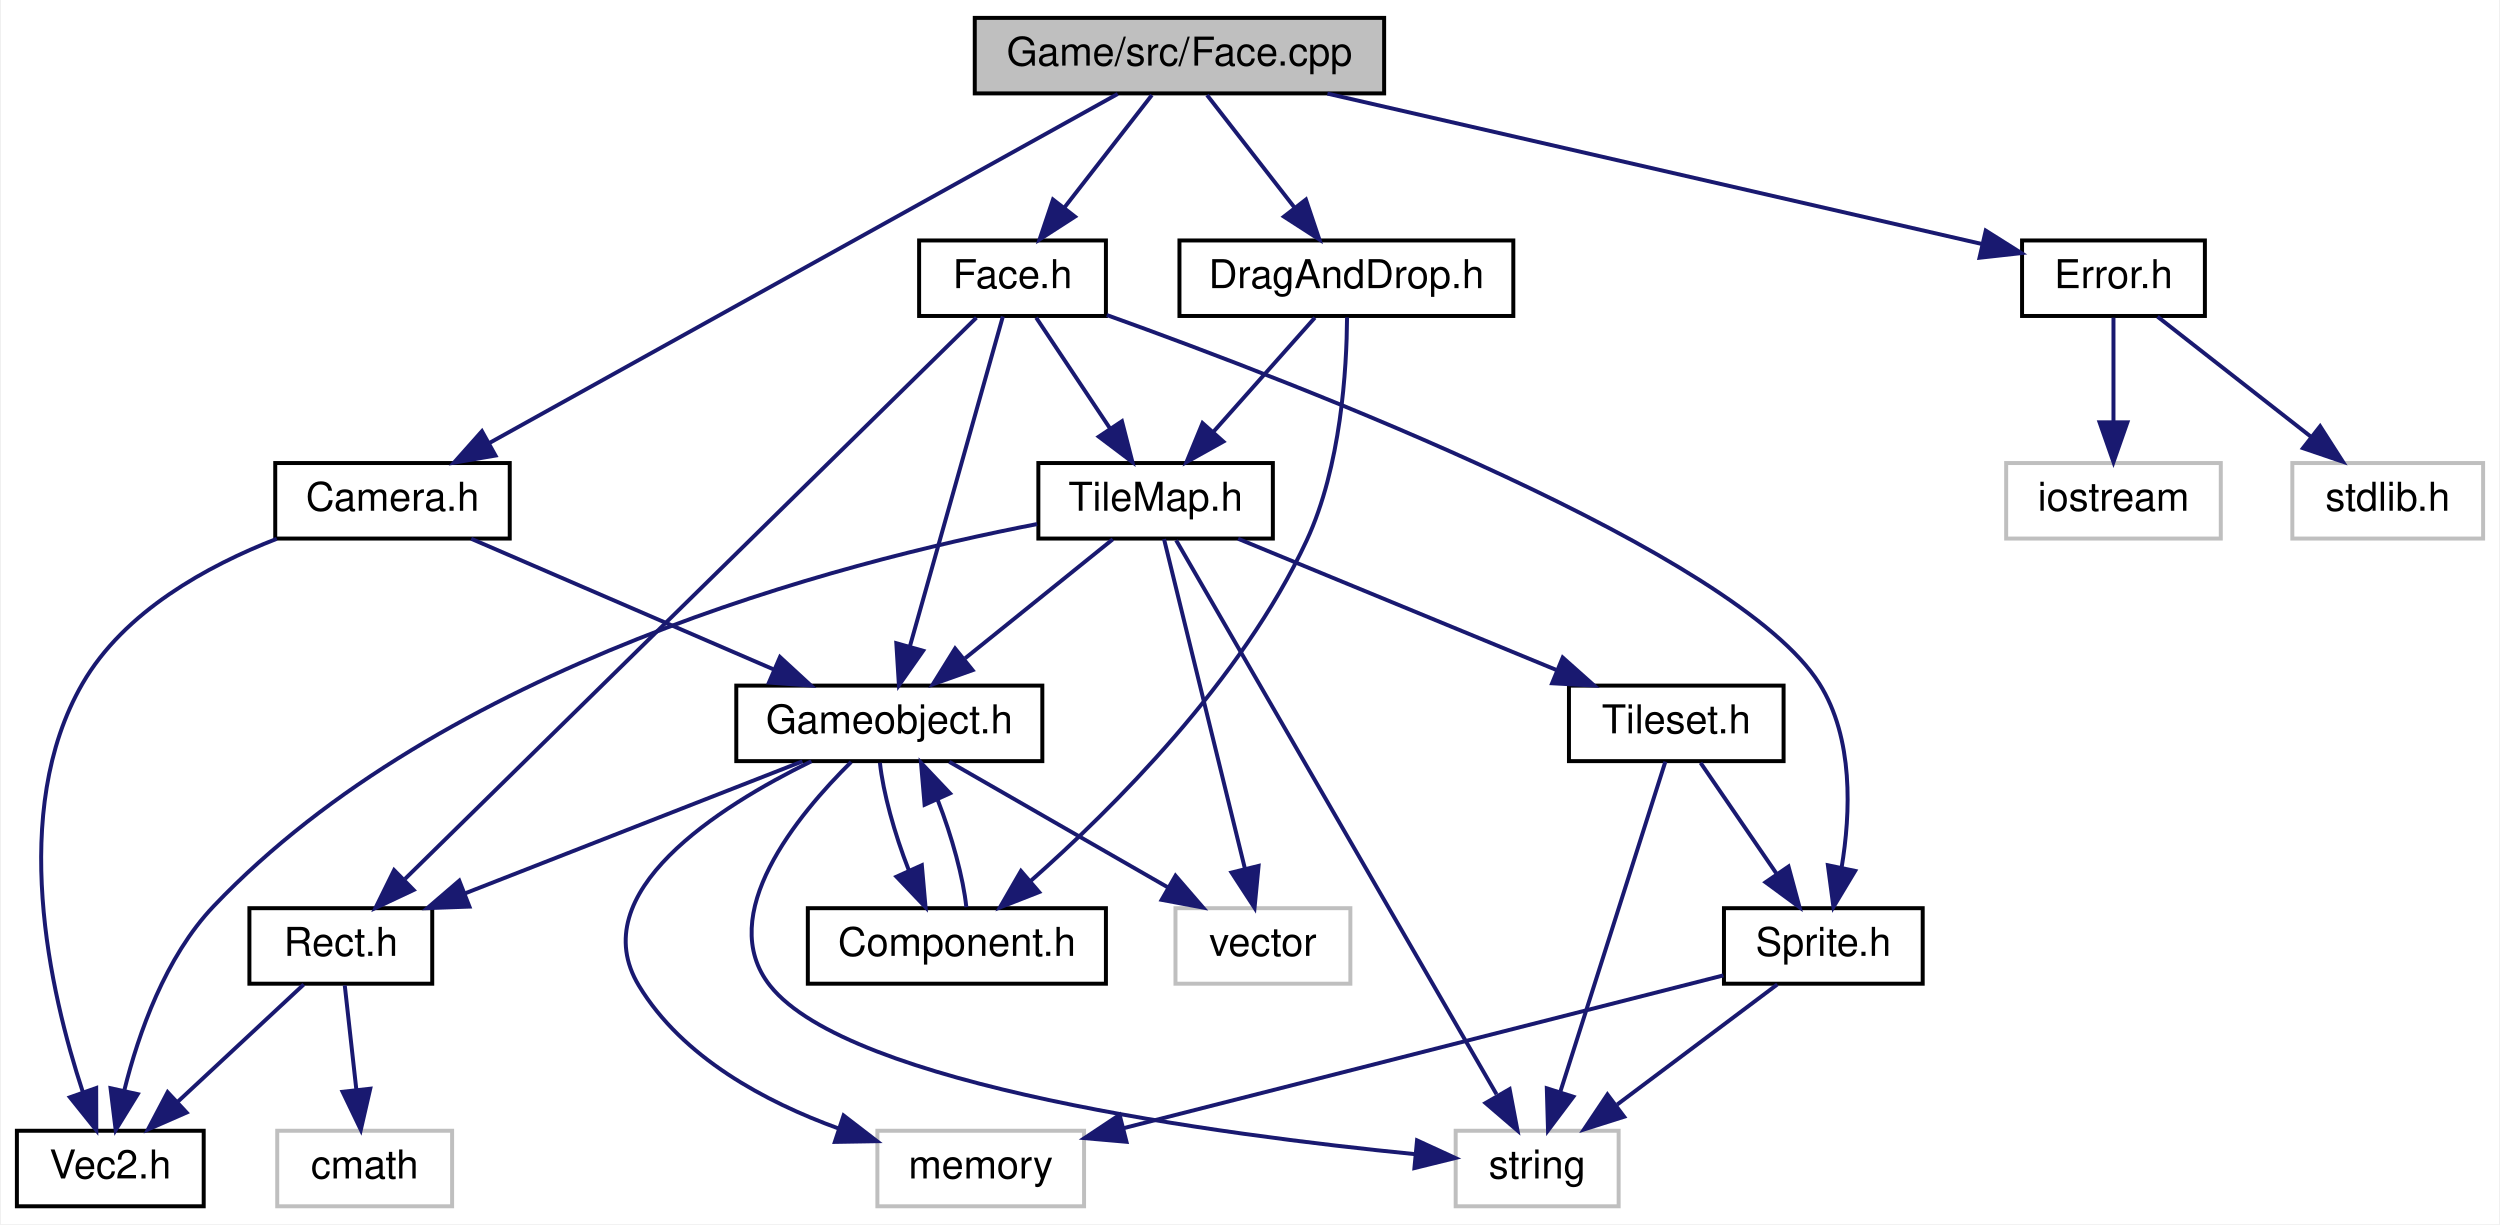
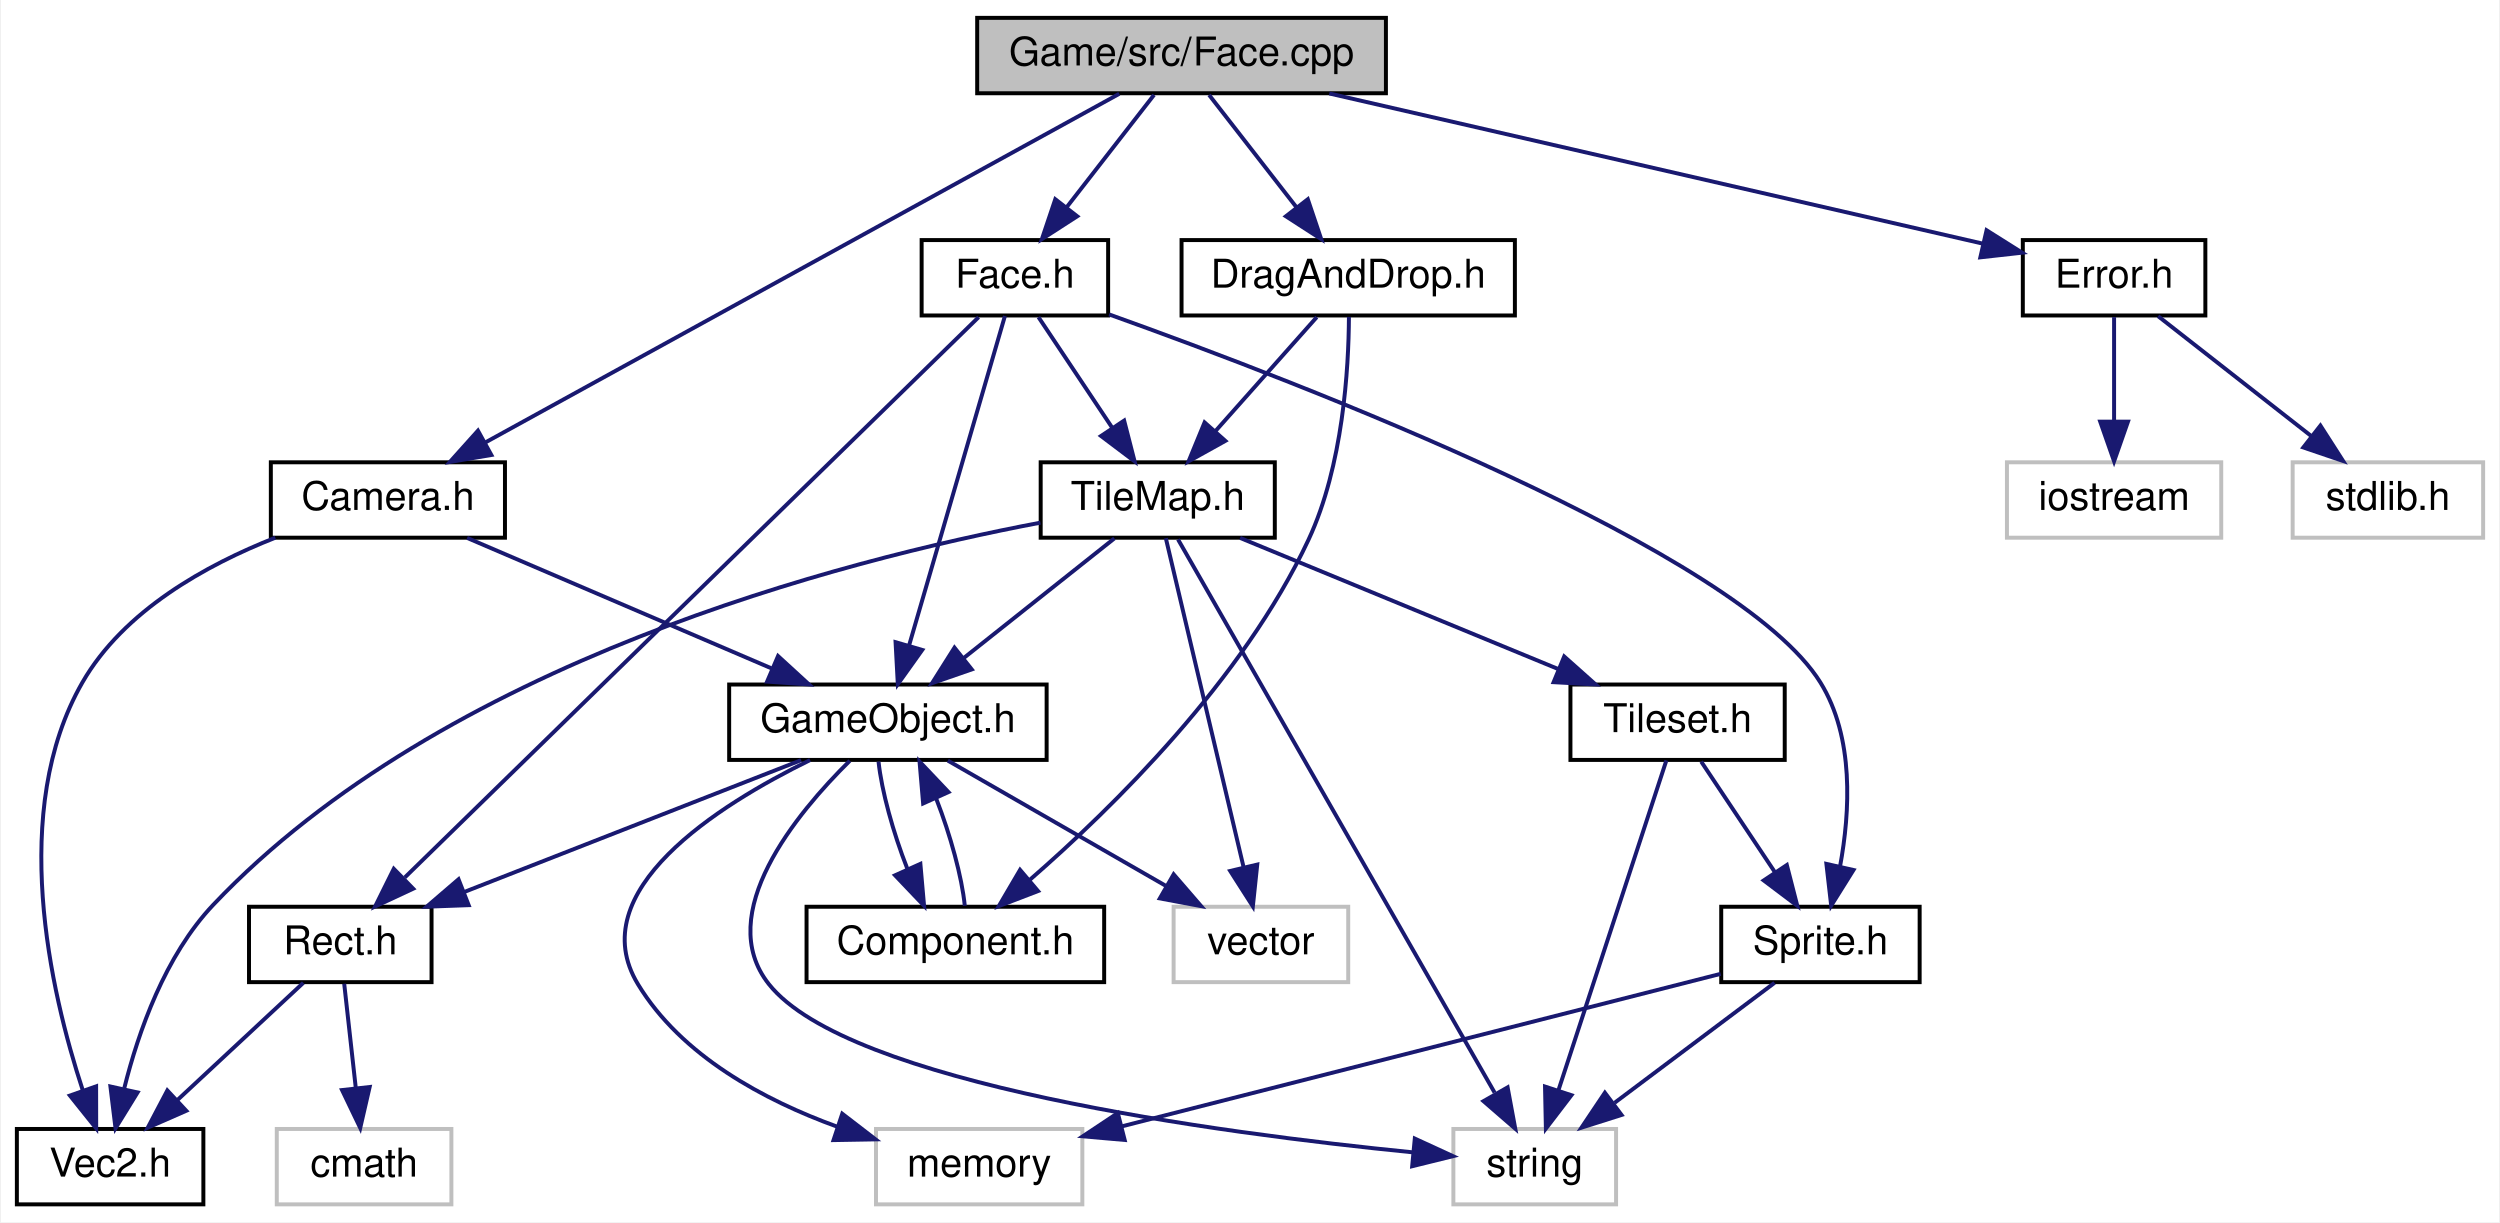
- <svg xmlns="http://www.w3.org/2000/svg" xmlns:xlink="http://www.w3.org/1999/xlink" width="629pt" height="308pt" viewBox="0.00 0.00 628.50 308.00">
+ <svg xmlns="http://www.w3.org/2000/svg" xmlns:xlink="http://www.w3.org/1999/xlink" width="630pt" height="308pt" viewBox="0.00 0.00 629.50 308.00">
  <g id="graph0" class="graph" transform="scale(1 1) rotate(0) translate(4 304)">
-     <polygon fill="white" stroke="none" points="-4,4 -4,-304 624.5,-304 624.5,4 -4,4" />
+     <polygon fill="white" stroke="none" points="-4,4 -4,-304 625.5,-304 625.5,4 -4,4" />
    <g id="node1" class="node">
-       <polygon fill="#bfbfbf" stroke="black" points="241,-280.5 241,-299.5 344,-299.5 344,-280.5 241,-280.5" />
-       <text text-anchor="middle" x="292.5" y="-287.5" font-family="Helvetica,sans-Serif" font-size="10.00">Game/src/Face.cpp</text>
+       <polygon fill="#bfbfbf" stroke="black" points="242,-280.5 242,-299.5 345,-299.5 345,-280.5 242,-280.5" />
+       <text text-anchor="middle" x="293.5" y="-287.5" font-family="Helvetica,sans-Serif" font-size="10.00">Game/src/Face.cpp</text>
    </g>
    <g id="node2" class="node">
      <g id="a_node2">
        <a xlink:href="Face_8h.html" target="_top" xlink:title="Face.h">
-           <polygon fill="white" stroke="black" points="227,-224.5 227,-243.5 274,-243.5 274,-224.5 227,-224.5" />
-           <text text-anchor="middle" x="250.5" y="-231.5" font-family="Helvetica,sans-Serif" font-size="10.00">Face.h</text>
+           <polygon fill="white" stroke="black" points="228,-224.5 228,-243.5 275,-243.5 275,-224.5 228,-224.5" />
+           <text text-anchor="middle" x="251.5" y="-231.5" font-family="Helvetica,sans-Serif" font-size="10.00">Face.h</text>
        </a>
      </g>
    </g>
    <g id="edge1" class="edge">
-       <path fill="none" stroke="midnightblue" d="M285.565,-280.083C279.571,-272.377 270.748,-261.033 263.452,-251.653" />
-       <polygon fill="midnightblue" stroke="midnightblue" points="266.209,-249.496 257.306,-243.751 260.683,-253.793 266.209,-249.496" />
+       <path fill="none" stroke="midnightblue" d="M286.565,-280.083C280.571,-272.377 271.748,-261.033 264.452,-251.653" />
+       <polygon fill="midnightblue" stroke="midnightblue" points="267.209,-249.496 258.306,-243.751 261.683,-253.793 267.209,-249.496" />
    </g>
    <g id="node14" class="node">
      <g id="a_node14">
        <a xlink:href="DragAndDrop_8h.html" target="_top" xlink:title="DragAndDrop.h">
-           <polygon fill="white" stroke="black" points="292.5,-224.5 292.5,-243.5 376.5,-243.5 376.5,-224.5 292.5,-224.5" />
-           <text text-anchor="middle" x="334.5" y="-231.5" font-family="Helvetica,sans-Serif" font-size="10.00">DragAndDrop.h</text>
+           <polygon fill="white" stroke="black" points="293.5,-224.5 293.5,-243.5 377.5,-243.5 377.5,-224.5 293.5,-224.5" />
+           <text text-anchor="middle" x="335.5" y="-231.5" font-family="Helvetica,sans-Serif" font-size="10.00">DragAndDrop.h</text>
        </a>
      </g>
    </g>
    <g id="edge23" class="edge">
-       <path fill="none" stroke="midnightblue" d="M299.435,-280.083C305.429,-272.377 314.252,-261.033 321.548,-251.653" />
-       <polygon fill="midnightblue" stroke="midnightblue" points="324.317,-253.793 327.694,-243.751 318.791,-249.496 324.317,-253.793" />
+       <path fill="none" stroke="midnightblue" d="M300.435,-280.083C306.429,-272.377 315.252,-261.033 322.548,-251.653" />
+       <polygon fill="midnightblue" stroke="midnightblue" points="325.317,-253.793 328.694,-243.751 319.791,-249.496 325.317,-253.793" />
    </g>
    <g id="node15" class="node">
      <g id="a_node15">
        <a xlink:href="Camera_8h.html" target="_top" xlink:title="Camera.h">
-           <polygon fill="white" stroke="black" points="65,-168.5 65,-187.5 124,-187.5 124,-168.5 65,-168.5" />
-           <text text-anchor="middle" x="94.5" y="-175.5" font-family="Helvetica,sans-Serif" font-size="10.00">Camera.h</text>
+           <polygon fill="white" stroke="black" points="64,-168.5 64,-187.5 123,-187.5 123,-168.5 64,-168.5" />
+           <text text-anchor="middle" x="93.5" y="-175.5" font-family="Helvetica,sans-Serif" font-size="10.00">Camera.h</text>
        </a>
      </g>
    </g>
    <g id="edge26" class="edge">
-       <path fill="none" stroke="midnightblue" d="M276.963,-280.368C242.625,-261.292 160.06,-215.422 118.81,-192.505" />
-       <polygon fill="midnightblue" stroke="midnightblue" points="120.406,-189.388 109.965,-187.591 117.006,-195.507 120.406,-189.388" />
+       <path fill="none" stroke="midnightblue" d="M277.806,-280.368C243.121,-261.292 159.722,-215.422 118.055,-192.505" />
+       <polygon fill="midnightblue" stroke="midnightblue" points="119.57,-189.344 109.121,-187.591 116.196,-195.477 119.57,-189.344" />
    </g>
    <g id="node16" class="node">
      <g id="a_node16">
        <a xlink:href="Error_8h.html" target="_top" xlink:title="Error.h">
-           <polygon fill="white" stroke="black" points="504.5,-224.5 504.5,-243.5 550.5,-243.5 550.5,-224.5 504.5,-224.5" />
-           <text text-anchor="middle" x="527.5" y="-231.5" font-family="Helvetica,sans-Serif" font-size="10.00">Error.h</text>
+           <polygon fill="white" stroke="black" points="505.5,-224.5 505.5,-243.5 551.5,-243.5 551.5,-224.5 505.5,-224.5" />
+           <text text-anchor="middle" x="528.5" y="-231.5" font-family="Helvetica,sans-Serif" font-size="10.00">Error.h</text>
        </a>
      </g>
    </g>
    <g id="edge29" class="edge">
-       <path fill="none" stroke="midnightblue" d="M329.736,-280.444C375.147,-270.009 451.194,-252.534 494.561,-242.569" />
-       <polygon fill="midnightblue" stroke="midnightblue" points="495.366,-245.975 504.328,-240.325 493.799,-239.153 495.366,-245.975" />
+       <path fill="none" stroke="midnightblue" d="M330.736,-280.444C376.147,-270.009 452.194,-252.534 495.561,-242.569" />
+       <polygon fill="midnightblue" stroke="midnightblue" points="496.366,-245.975 505.328,-240.325 494.799,-239.153 496.366,-245.975" />
    </g>
    <g id="node3" class="node">
      <g id="a_node3">
-         <a xlink:href="Gameobject_8h.html" target="_top" xlink:title="Gameobject.h">
-           <polygon fill="white" stroke="black" points="181,-112.5 181,-131.5 258,-131.5 258,-112.5 181,-112.5" />
-           <text text-anchor="middle" x="219.5" y="-119.5" font-family="Helvetica,sans-Serif" font-size="10.00">Gameobject.h</text>
+         <a xlink:href="GameObject_8h.html" target="_top" xlink:title="GameObject.h">
+           <polygon fill="white" stroke="black" points="179.5,-112.5 179.5,-131.5 259.5,-131.5 259.5,-112.5 179.5,-112.5" />
+           <text text-anchor="middle" x="219.5" y="-119.5" font-family="Helvetica,sans-Serif" font-size="10.00">GameObject.h</text>
        </a>
      </g>
    </g>
    <g id="edge2" class="edge">
-       <path fill="none" stroke="midnightblue" d="M248.067,-224.368C243.042,-206.537 231.42,-165.295 224.649,-141.272" />
-       <polygon fill="midnightblue" stroke="midnightblue" points="228.003,-140.267 221.921,-131.591 221.265,-142.166 228.003,-140.267" />
+       <path fill="none" stroke="midnightblue" d="M248.989,-224.368C243.802,-206.537 231.804,-165.295 224.815,-141.272" />
+       <polygon fill="midnightblue" stroke="midnightblue" points="228.153,-140.216 221.999,-131.591 221.432,-142.171 228.153,-140.216" />
    </g>
    <g id="node6" class="node">
      <g id="a_node6">
        <a xlink:href="Rect_8h.html" target="_top" xlink:title="Rect.h">
          <polygon fill="white" stroke="black" points="58.5,-56.5 58.5,-75.5 104.5,-75.5 104.5,-56.5 58.5,-56.5" />
          <text text-anchor="middle" x="81.5" y="-63.5" font-family="Helvetica,sans-Serif" font-size="10.00">Rect.h</text>
        </a>
      </g>
    </g>
    <g id="edge14" class="edge">
-       <path fill="none" stroke="midnightblue" d="M241.414,-224.075C214.121,-197.267 132.597,-117.19 97.672,-82.885" />
-       <polygon fill="midnightblue" stroke="midnightblue" points="99.81,-80.079 90.223,-75.568 94.904,-85.073 99.81,-80.079" />
+       <path fill="none" stroke="midnightblue" d="M242.36,-224.075C214.906,-197.267 132.9,-117.19 97.768,-82.885" />
+       <polygon fill="midnightblue" stroke="midnightblue" points="99.875,-80.05 90.275,-75.568 94.984,-85.059 99.875,-80.05" />
    </g>
    <g id="node11" class="node">
      <g id="a_node11">
        <a xlink:href="Sprite_8h.html" target="_top" xlink:title="Sprite.h">
          <polygon fill="white" stroke="black" points="429.5,-56.5 429.5,-75.5 479.5,-75.5 479.5,-56.5 429.5,-56.5" />
          <text text-anchor="middle" x="454.5" y="-63.5" font-family="Helvetica,sans-Serif" font-size="10.00">Sprite.h</text>
        </a>
      </g>
    </g>
    <g id="edge11" class="edge">
-       <path fill="none" stroke="midnightblue" d="M274.21,-224.74C323.206,-207.145 432.778,-164.888 453.5,-132 462.14,-118.287 461.401,-99.504 459.087,-85.655" />
-       <polygon fill="midnightblue" stroke="midnightblue" points="462.5,-84.878 457.043,-75.797 455.646,-86.3 462.5,-84.878" />
+       <path fill="none" stroke="midnightblue" d="M275.25,-224.765C324.322,-207.217 434.031,-165.046 454.5,-132 463.034,-118.223 461.993,-99.448 459.434,-85.618" />
+       <polygon fill="midnightblue" stroke="midnightblue" points="462.829,-84.76 457.211,-75.777 456.001,-86.302 462.829,-84.76" />
    </g>
    <g id="node12" class="node">
      <g id="a_node12">
        <a xlink:href="TileMap_8h.html" target="_top" xlink:title="TileMap.h">
-           <polygon fill="white" stroke="black" points="257,-168.5 257,-187.5 316,-187.5 316,-168.5 257,-168.5" />
-           <text text-anchor="middle" x="286.5" y="-175.5" font-family="Helvetica,sans-Serif" font-size="10.00">TileMap.h</text>
+           <polygon fill="white" stroke="black" points="258,-168.5 258,-187.5 317,-187.5 317,-168.5 258,-168.5" />
+           <text text-anchor="middle" x="287.5" y="-175.5" font-family="Helvetica,sans-Serif" font-size="10.00">TileMap.h</text>
        </a>
      </g>
    </g>
    <g id="edge15" class="edge">
-       <path fill="none" stroke="midnightblue" d="M256.445,-224.083C261.477,-216.534 268.837,-205.495 275.013,-196.23" />
-       <polygon fill="midnightblue" stroke="midnightblue" points="278.031,-198.013 280.666,-187.751 272.207,-194.13 278.031,-198.013" />
+       <path fill="none" stroke="midnightblue" d="M257.445,-224.083C262.477,-216.534 269.837,-205.495 276.013,-196.23" />
+       <polygon fill="midnightblue" stroke="midnightblue" points="279.031,-198.013 281.666,-187.751 273.207,-194.13 279.031,-198.013" />
    </g>
    <g id="node4" class="node">
      <polygon fill="white" stroke="#bfbfbf" points="291.5,-56.5 291.5,-75.5 335.5,-75.5 335.5,-56.5 291.5,-56.5" />
      <text text-anchor="middle" x="313.5" y="-63.5" font-family="Helvetica,sans-Serif" font-size="10.00">vector</text>
    </g>
    <g id="edge3" class="edge">
      <path fill="none" stroke="midnightblue" d="M234.603,-112.324C249.403,-103.822 272.194,-90.729 289.482,-80.797" />
      <polygon fill="midnightblue" stroke="midnightblue" points="291.507,-83.671 298.435,-75.654 288.02,-77.601 291.507,-83.671" />
    </g>
    <g id="node5" class="node">
      <polygon fill="white" stroke="#bfbfbf" points="216.5,-0.5 216.5,-19.5 268.5,-19.5 268.5,-0.5 216.5,-0.5" />
      <text text-anchor="middle" x="242.5" y="-7.5" font-family="Helvetica,sans-Serif" font-size="10.00">memory</text>
    </g>
    <g id="edge4" class="edge">
      <path fill="none" stroke="midnightblue" d="M199.891,-112.465C176.533,-101.014 142.339,-79.392 156.5,-56 167.448,-37.916 188.319,-26.749 206.758,-20.063" />
      <polygon fill="midnightblue" stroke="midnightblue" points="207.996,-23.34 216.392,-16.878 205.799,-16.694 207.996,-23.34" />
    </g>
    <g id="edge5" class="edge">
      <path fill="none" stroke="midnightblue" d="M197.633,-112.444C174.721,-103.478 138.525,-89.314 112.634,-79.183" />
      <polygon fill="midnightblue" stroke="midnightblue" points="113.852,-75.901 103.264,-75.516 111.301,-82.42 113.852,-75.901" />
    </g>
    <g id="node9" class="node">
      <polygon fill="white" stroke="#bfbfbf" points="362,-0.5 362,-19.5 403,-19.5 403,-0.5 362,-0.5" />
      <text text-anchor="middle" x="382.5" y="-7.5" font-family="Helvetica,sans-Serif" font-size="10.00">string</text>
    </g>
    <g id="edge8" class="edge">
      <path fill="none" stroke="midnightblue" d="M209.904,-112.288C196.533,-99.096 175.438,-73.718 189.5,-56 209.427,-30.893 302.589,-18.495 351.823,-13.606" />
      <polygon fill="midnightblue" stroke="midnightblue" points="352.28,-17.078 361.905,-12.649 351.619,-10.11 352.28,-17.078" />
    </g>
    <g id="node10" class="node">
      <g id="a_node10">
        <a xlink:href="Component_8h.html" target="_top" xlink:title="Component.h">
          <polygon fill="white" stroke="black" points="199,-56.5 199,-75.5 274,-75.5 274,-56.5 199,-56.5" />
          <text text-anchor="middle" x="236.5" y="-63.5" font-family="Helvetica,sans-Serif" font-size="10.00">Component.h</text>
        </a>
      </g>
    </g>
    <g id="edge9" class="edge">
      <path fill="none" stroke="midnightblue" d="M217.141,-112.083C217.9,-104.77 220.818,-94.181 224.388,-85.103" />
      <polygon fill="midnightblue" stroke="midnightblue" points="227.685,-86.305 228.614,-75.751 221.306,-83.422 227.685,-86.305" />
    </g>
    <g id="node7" class="node">
      <g id="a_node7">
        <a xlink:href="Vec2_8h.html" target="_top" xlink:title="Vec2.h">
          <polygon fill="white" stroke="black" points="0,-0.5 0,-19.5 47,-19.5 47,-0.5 0,-0.5" />
          <text text-anchor="middle" x="23.5" y="-7.5" font-family="Helvetica,sans-Serif" font-size="10.00">Vec2.h</text>
        </a>
      </g>
    </g>
    <g id="edge6" class="edge">
      <path fill="none" stroke="midnightblue" d="M72.181,-56.324C63.607,-48.341 50.688,-36.313 40.312,-26.653" />
      <polygon fill="midnightblue" stroke="midnightblue" points="42.692,-24.087 32.988,-19.834 37.922,-29.21 42.692,-24.087" />
    </g>
    <g id="node8" class="node">
      <polygon fill="white" stroke="#bfbfbf" points="65.5,-0.5 65.5,-19.5 109.5,-19.5 109.5,-0.5 65.5,-0.5" />
      <text text-anchor="middle" x="87.5" y="-7.5" font-family="Helvetica,sans-Serif" font-size="10.00">cmath</text>
    </g>
    <g id="edge7" class="edge">
      <path fill="none" stroke="midnightblue" d="M82.491,-56.083C83.286,-48.927 84.429,-38.635 85.423,-29.691" />
      <polygon fill="midnightblue" stroke="midnightblue" points="88.902,-30.076 86.528,-19.751 81.945,-29.303 88.902,-30.076" />
    </g>
    <g id="edge10" class="edge">
      <path fill="none" stroke="midnightblue" d="M238.876,-75.751C238.149,-83.014 235.253,-93.589 231.694,-102.69" />
      <polygon fill="midnightblue" stroke="midnightblue" points="228.379,-101.527 227.474,-112.083 234.764,-104.396 228.379,-101.527" />
    </g>
    <g id="edge13" class="edge">
      <path fill="none" stroke="midnightblue" d="M429.348,-58.593C391.88,-49.05 321.23,-31.054 278.357,-20.134" />
      <polygon fill="midnightblue" stroke="midnightblue" points="279.168,-16.728 268.613,-17.651 277.44,-23.512 279.168,-16.728" />
    </g>
    <g id="edge12" class="edge">
      <path fill="none" stroke="midnightblue" d="M442.932,-56.324C432.08,-48.185 415.619,-35.84 402.617,-26.087" />
      <polygon fill="midnightblue" stroke="midnightblue" points="404.379,-23.034 394.279,-19.834 400.179,-28.634 404.379,-23.034" />
    </g>
    <g id="edge22" class="edge">
-       <path fill="none" stroke="midnightblue" d="M275.735,-168.324C265.734,-160.263 250.613,-148.077 238.57,-138.369" />
-       <polygon fill="midnightblue" stroke="midnightblue" points="240.443,-135.384 230.461,-131.834 236.05,-140.834 240.443,-135.384" />
+       <path fill="none" stroke="midnightblue" d="M276.575,-168.324C266.325,-160.185 250.779,-147.839 238.499,-138.087" />
+       <polygon fill="midnightblue" stroke="midnightblue" points="240.632,-135.312 230.624,-131.834 236.279,-140.794 240.632,-135.312" />
    </g>
    <g id="edge17" class="edge">
-       <path fill="none" stroke="midnightblue" d="M288.619,-168.368C292.976,-150.617 303.027,-109.666 308.935,-85.597" />
-       <polygon fill="midnightblue" stroke="midnightblue" points="312.406,-86.138 311.391,-75.591 305.608,-84.469 312.406,-86.138" />
+       <path fill="none" stroke="midnightblue" d="M289.54,-168.368C293.736,-150.617 303.415,-109.666 309.104,-85.597" />
+       <polygon fill="midnightblue" stroke="midnightblue" points="312.575,-86.128 311.469,-75.591 305.763,-84.518 312.575,-86.128" />
    </g>
    <g id="edge21" class="edge">
-       <path fill="none" stroke="midnightblue" d="M256.693,-172.15C207.036,-162.557 107.15,-136.596 49.5,-76 37.337,-63.215 30.607,-44.025 27.06,-29.807" />
-       <polygon fill="midnightblue" stroke="midnightblue" points="30.404,-28.713 24.855,-19.688 23.565,-30.204 30.404,-28.713" />
+       <path fill="none" stroke="midnightblue" d="M257.938,-172.292C208.167,-162.86 107.415,-137.066 49.5,-76 37.357,-63.196 30.625,-44.009 27.072,-29.796" />
+       <polygon fill="midnightblue" stroke="midnightblue" points="30.416,-28.704 24.861,-19.682 23.577,-30.199 30.416,-28.704" />
    </g>
    <g id="edge16" class="edge">
-       <path fill="none" stroke="midnightblue" d="M291.661,-168.075C306.903,-141.719 351.92,-63.878 372.287,-28.661" />
-       <polygon fill="midnightblue" stroke="midnightblue" points="375.568,-29.977 377.545,-19.568 369.509,-26.473 375.568,-29.977" />
+       <path fill="none" stroke="midnightblue" d="M292.608,-168.075C307.691,-141.719 352.238,-63.878 372.393,-28.661" />
+       <polygon fill="midnightblue" stroke="midnightblue" points="375.667,-29.986 377.597,-19.568 369.592,-26.509 375.667,-29.986" />
    </g>
    <g id="node13" class="node">
      <g id="a_node13">
        <a xlink:href="Tileset_8h.html" target="_top" xlink:title="Tileset.h">
-           <polygon fill="white" stroke="black" points="390.5,-112.5 390.5,-131.5 444.5,-131.5 444.5,-112.5 390.5,-112.5" />
-           <text text-anchor="middle" x="417.5" y="-119.5" font-family="Helvetica,sans-Serif" font-size="10.00">Tileset.h</text>
+           <polygon fill="white" stroke="black" points="391.5,-112.5 391.5,-131.5 445.5,-131.5 445.5,-112.5 391.5,-112.5" />
+           <text text-anchor="middle" x="418.5" y="-119.5" font-family="Helvetica,sans-Serif" font-size="10.00">Tileset.h</text>
        </a>
      </g>
    </g>
    <g id="edge18" class="edge">
-       <path fill="none" stroke="midnightblue" d="M307.257,-168.444C328.816,-159.557 362.763,-145.563 387.294,-135.451" />
-       <polygon fill="midnightblue" stroke="midnightblue" points="388.928,-138.563 396.84,-131.516 386.261,-132.092 388.928,-138.563" />
+       <path fill="none" stroke="midnightblue" d="M308.257,-168.444C329.816,-159.557 363.763,-145.563 388.294,-135.451" />
+       <polygon fill="midnightblue" stroke="midnightblue" points="389.928,-138.563 397.84,-131.516 387.261,-132.092 389.928,-138.563" />
    </g>
    <g id="edge19" class="edge">
-       <path fill="none" stroke="midnightblue" d="M414.754,-112.368C409.08,-94.537 395.958,-53.295 388.314,-29.272" />
-       <polygon fill="midnightblue" stroke="midnightblue" points="391.601,-28.059 385.234,-19.591 384.93,-30.182 391.601,-28.059" />
+       <path fill="none" stroke="midnightblue" d="M415.675,-112.368C409.839,-94.537 396.342,-53.295 388.48,-29.272" />
+       <polygon fill="midnightblue" stroke="midnightblue" points="391.749,-28.007 385.312,-19.591 385.096,-30.184 391.749,-28.007" />
    </g>
    <g id="edge20" class="edge">
-       <path fill="none" stroke="midnightblue" d="M423.61,-112.083C428.782,-104.534 436.346,-93.495 442.694,-84.23" />
-       <polygon fill="midnightblue" stroke="midnightblue" points="445.739,-85.979 448.504,-75.751 439.964,-82.022 445.739,-85.979" />
+       <path fill="none" stroke="midnightblue" d="M424.445,-112.083C429.477,-104.534 436.837,-93.495 443.013,-84.23" />
+       <polygon fill="midnightblue" stroke="midnightblue" points="446.031,-86.013 448.666,-75.751 440.207,-82.13 446.031,-86.013" />
    </g>
    <g id="edge24" class="edge">
-       <path fill="none" stroke="midnightblue" d="M334.668,-224.144C334.583,-211.203 333.155,-186.64 324.5,-168 308.145,-132.775 275.682,-100.529 255.085,-82.364" />
-       <polygon fill="midnightblue" stroke="midnightblue" points="257.185,-79.553 247.321,-75.686 252.621,-84.86 257.185,-79.553" />
+       <path fill="none" stroke="midnightblue" d="M335.681,-224.137C335.614,-211.188 334.207,-186.616 325.5,-168 308.965,-132.648 276.132,-100.44 255.299,-82.317" />
+       <polygon fill="midnightblue" stroke="midnightblue" points="257.336,-79.456 247.445,-75.657 252.808,-84.795 257.336,-79.456" />
    </g>
    <g id="edge25" class="edge">
-       <path fill="none" stroke="midnightblue" d="M326.574,-224.083C319.654,-216.298 309.435,-204.801 301.048,-195.367" />
-       <polygon fill="midnightblue" stroke="midnightblue" points="303.538,-192.9 294.279,-187.751 298.306,-197.55 303.538,-192.9" />
+       <path fill="none" stroke="midnightblue" d="M327.574,-224.083C320.654,-216.298 310.435,-204.801 302.048,-195.367" />
+       <polygon fill="midnightblue" stroke="midnightblue" points="304.538,-192.9 295.279,-187.751 299.306,-197.55 304.538,-192.9" />
    </g>
    <g id="edge27" class="edge">
-       <path fill="none" stroke="midnightblue" d="M114.307,-168.444C134.787,-159.596 166.983,-145.687 190.365,-135.586" />
-       <polygon fill="midnightblue" stroke="midnightblue" points="191.994,-138.695 199.786,-131.516 189.218,-132.269 191.994,-138.695" />
+       <path fill="none" stroke="midnightblue" d="M113.465,-168.444C134.109,-159.596 166.563,-145.687 190.132,-135.586" />
+       <polygon fill="midnightblue" stroke="midnightblue" points="191.816,-138.673 199.628,-131.516 189.058,-132.239 191.816,-138.673" />
    </g>
    <g id="edge28" class="edge">
-       <path fill="none" stroke="midnightblue" d="M65.379,-168.441C47.857,-161.62 26.977,-150.141 16.5,-132 -2.11,-99.779 8.33,-54.338 16.567,-29.314" />
-       <polygon fill="midnightblue" stroke="midnightblue" points="19.948,-30.25 19.977,-19.655 13.347,-27.919 19.948,-30.25" />
+       <path fill="none" stroke="midnightblue" d="M65.128,-168.495C47.748,-161.653 26.904,-150.13 16.5,-132 -2.019,-99.727 8.386,-54.306 16.592,-29.299" />
+       <polygon fill="midnightblue" stroke="midnightblue" points="19.971,-30.242 19.99,-19.648 13.368,-27.918 19.971,-30.242" />
    </g>
    <g id="node17" class="node">
-       <polygon fill="white" stroke="#bfbfbf" points="500.5,-168.5 500.5,-187.5 554.5,-187.5 554.5,-168.5 500.5,-168.5" />
-       <text text-anchor="middle" x="527.5" y="-175.5" font-family="Helvetica,sans-Serif" font-size="10.00">iostream</text>
+       <polygon fill="white" stroke="#bfbfbf" points="501.5,-168.5 501.5,-187.5 555.5,-187.5 555.5,-168.5 501.5,-168.5" />
+       <text text-anchor="middle" x="528.5" y="-175.5" font-family="Helvetica,sans-Serif" font-size="10.00">iostream</text>
    </g>
    <g id="edge30" class="edge">
-       <path fill="none" stroke="midnightblue" d="M527.5,-224.083C527.5,-217.006 527.5,-206.861 527.5,-197.986" />
-       <polygon fill="midnightblue" stroke="midnightblue" points="531,-197.751 527.5,-187.751 524,-197.751 531,-197.751" />
+       <path fill="none" stroke="midnightblue" d="M528.5,-224.083C528.5,-217.006 528.5,-206.861 528.5,-197.986" />
+       <polygon fill="midnightblue" stroke="midnightblue" points="532,-197.751 528.5,-187.751 525,-197.751 532,-197.751" />
    </g>
    <g id="node18" class="node">
-       <polygon fill="white" stroke="#bfbfbf" points="572.5,-168.5 572.5,-187.5 620.5,-187.5 620.5,-168.5 572.5,-168.5" />
-       <text text-anchor="middle" x="596.5" y="-175.5" font-family="Helvetica,sans-Serif" font-size="10.00">stdlib.h</text>
+       <polygon fill="white" stroke="#bfbfbf" points="573.5,-168.5 573.5,-187.5 621.5,-187.5 621.5,-168.5 573.5,-168.5" />
+       <text text-anchor="middle" x="597.5" y="-175.5" font-family="Helvetica,sans-Serif" font-size="10.00">stdlib.h</text>
    </g>
    <g id="edge31" class="edge">
-       <path fill="none" stroke="midnightblue" d="M538.586,-224.324C548.986,-216.185 564.761,-203.839 577.222,-194.087" />
-       <polygon fill="midnightblue" stroke="midnightblue" points="579.494,-196.753 585.212,-187.834 575.18,-191.241 579.494,-196.753" />
+       <path fill="none" stroke="midnightblue" d="M539.586,-224.324C549.986,-216.185 565.761,-203.839 578.222,-194.087" />
+       <polygon fill="midnightblue" stroke="midnightblue" points="580.494,-196.753 586.212,-187.834 576.18,-191.241 580.494,-196.753" />
    </g>
  </g>
</svg>
